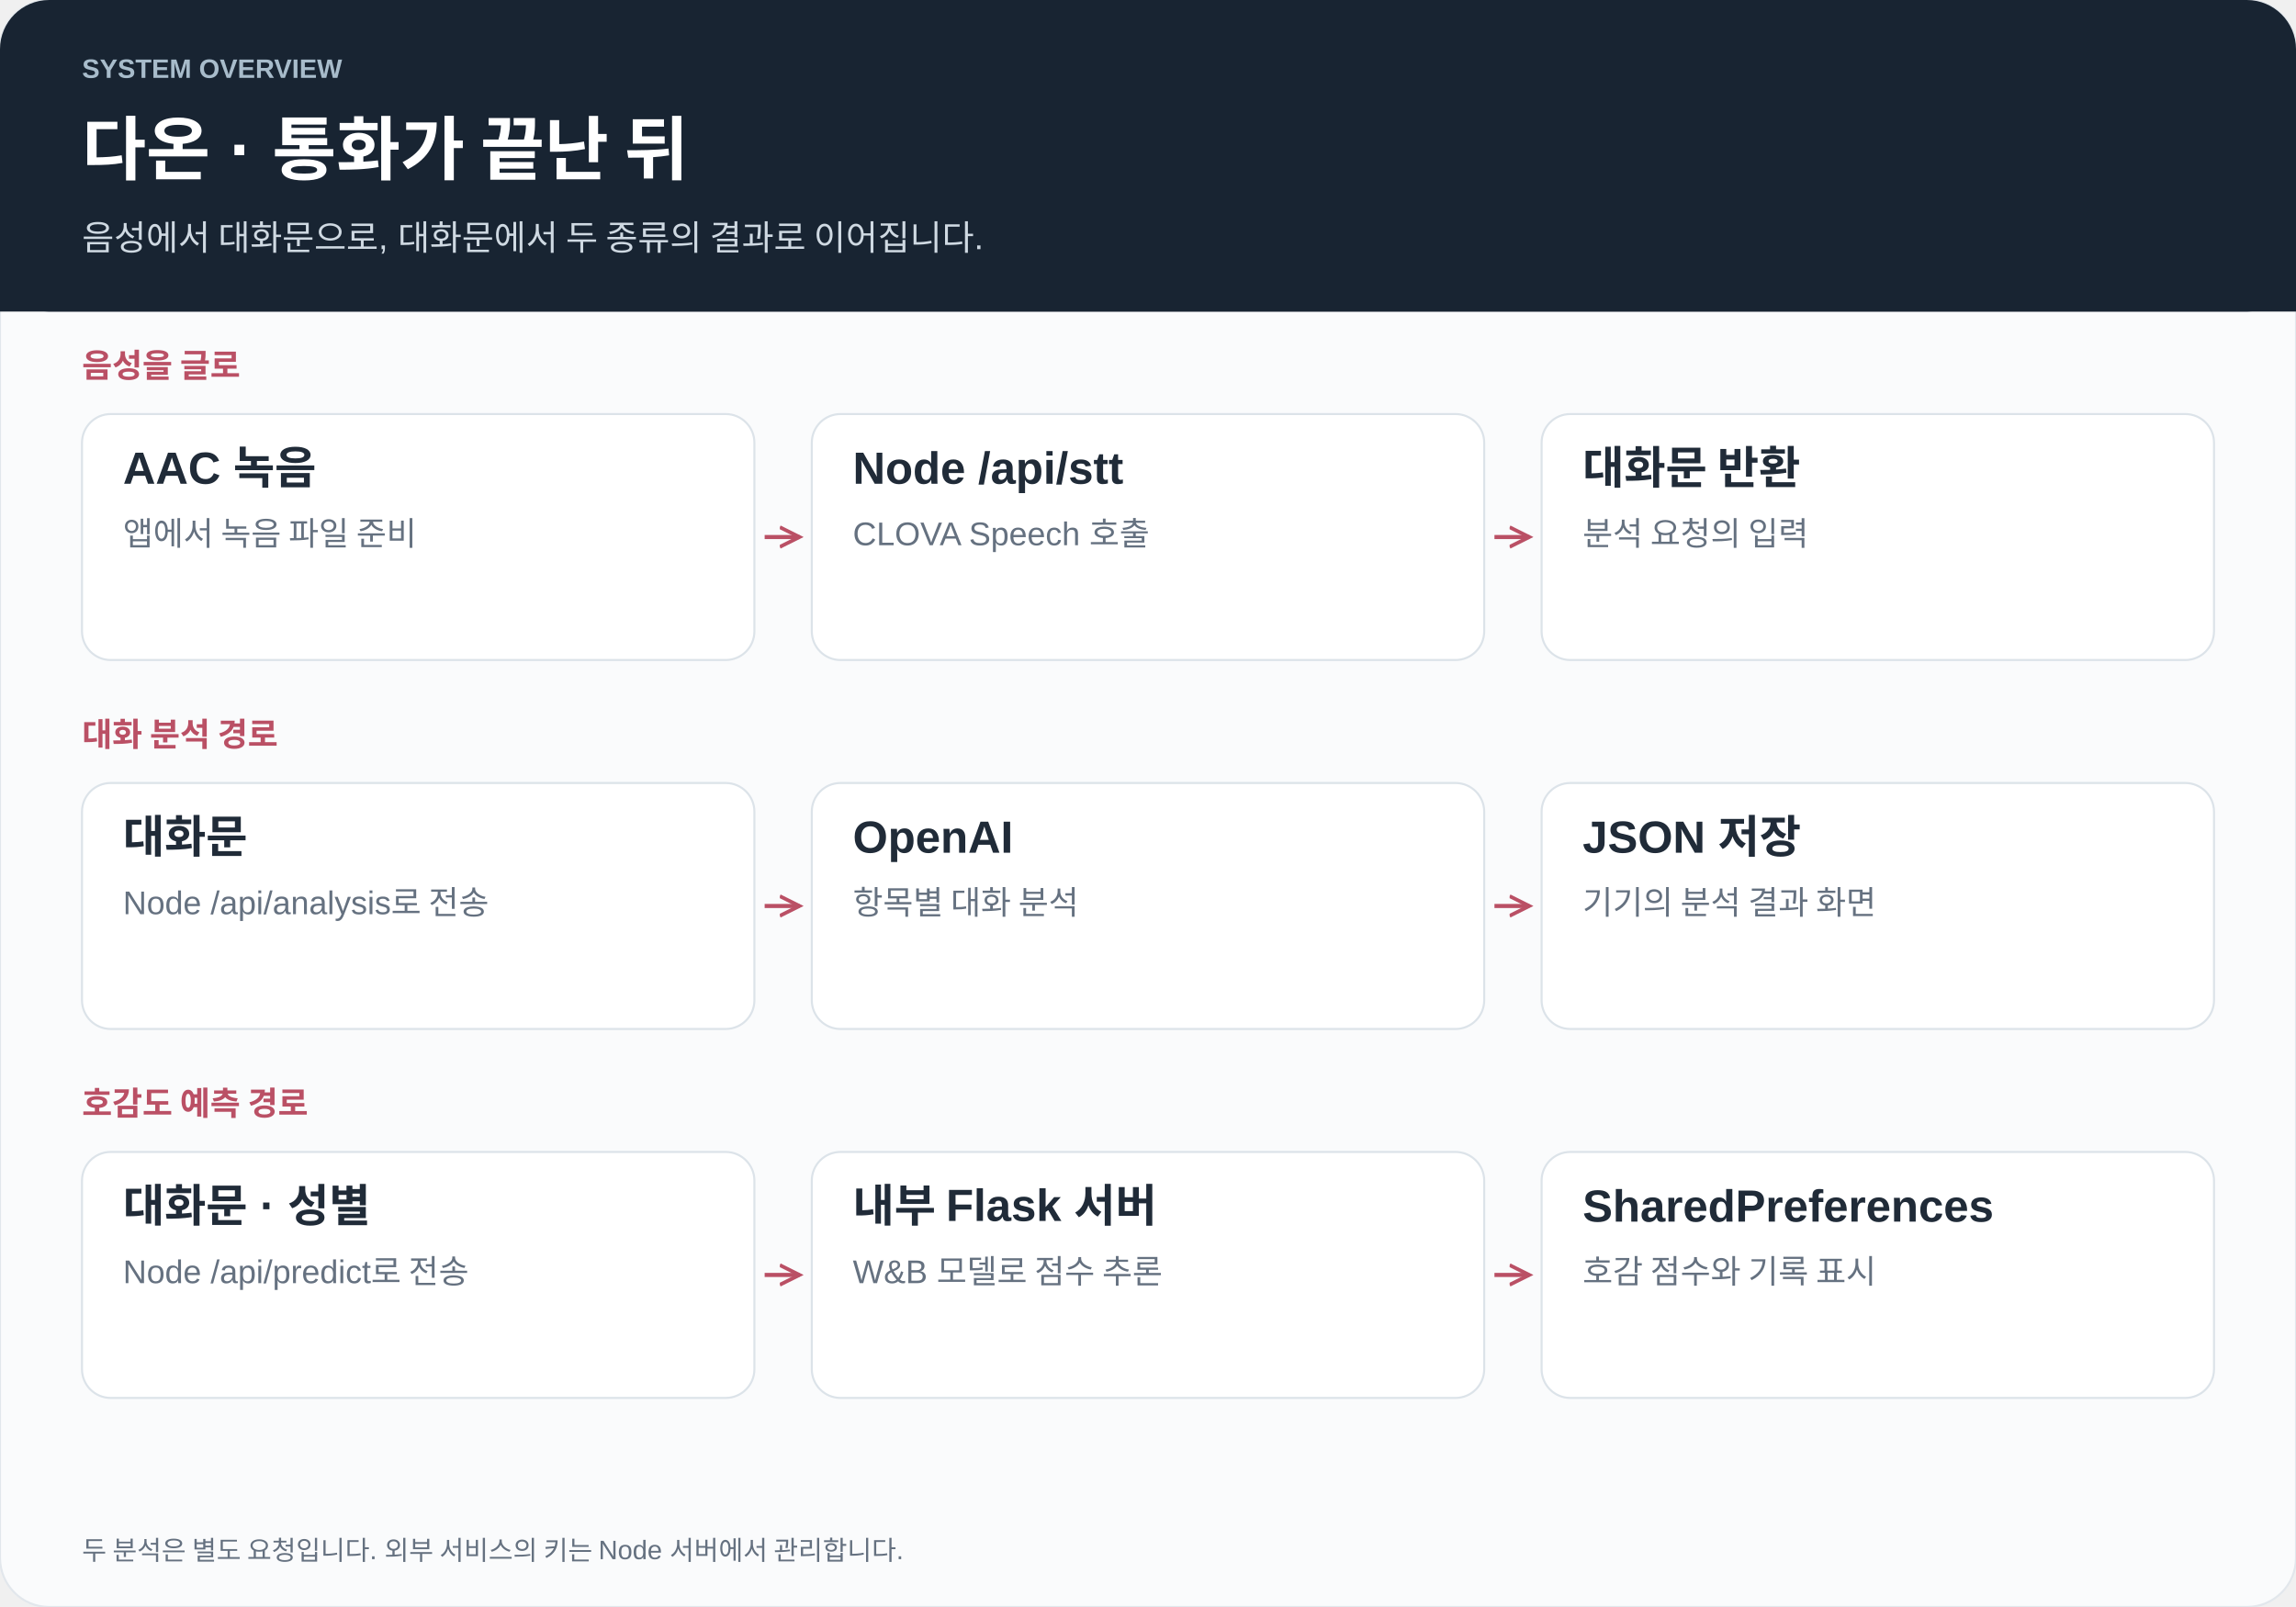
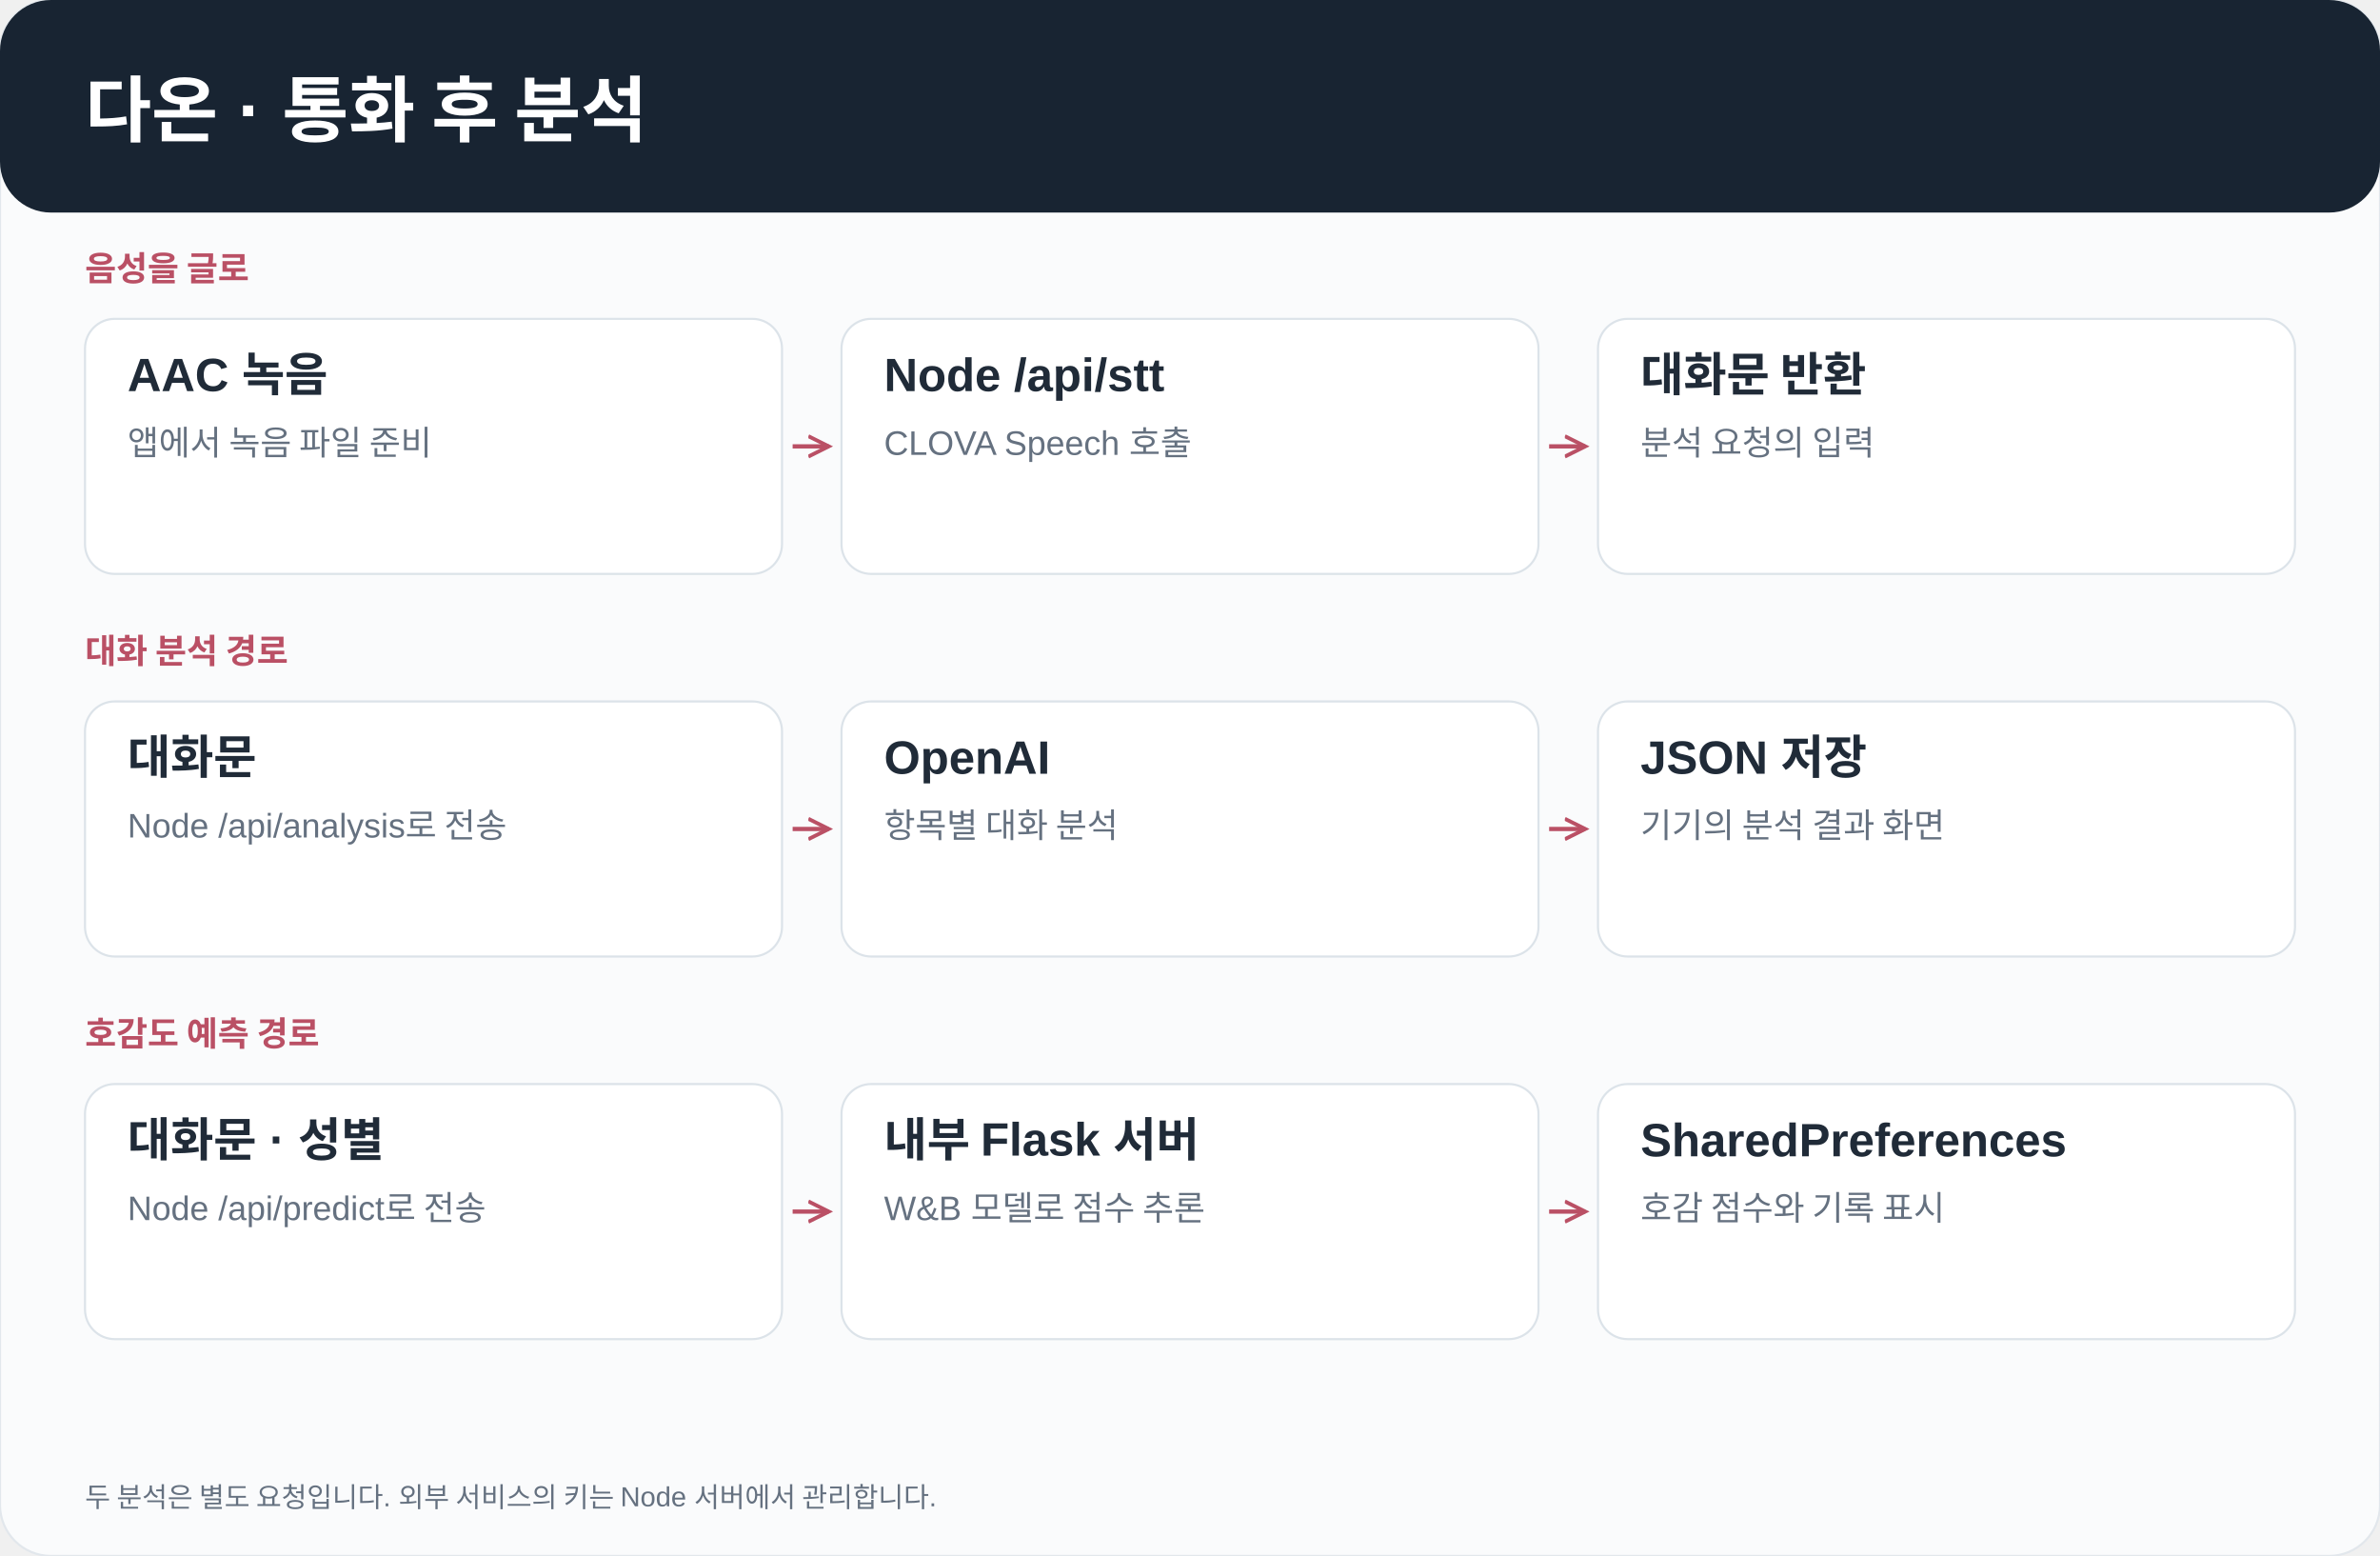
- <svg xmlns="http://www.w3.org/2000/svg" width="1120" height="784" viewBox="0 0 1120 784" role="img" aria-labelledby="title desc" font-family="Segoe UI, Malgun Gothic, Arial, sans-serif">
+ <svg xmlns="http://www.w3.org/2000/svg" width="1120" height="732" viewBox="0 0 1120 732" role="img" aria-labelledby="title desc" font-family="Segoe UI, Malgun Gothic, Arial, sans-serif">
  <defs>
    <marker id="arrow" viewBox="0 0 10 10" refX="8" refY="5" markerWidth="6" markerHeight="6" orient="auto">
      <path d="M0 1 L8 5 L0 9" fill="none" stroke="#BA5065" stroke-width="1.5" />
    </marker>
  </defs>
-   <rect x="0" y="0" width="1120" height="784" rx="24" fill="#FAFBFC" stroke="#E2E7EC" />
-   <rect x="0" y="0" width="1120" height="152" rx="24" fill="#182432" stroke="none" />
-   <rect x="0" y="116" width="1120" height="36" rx="0" fill="#182432" stroke="none" />
-   <text x="40" y="38" font-size="13" fill="#A8BCCB" font-weight="650">SYSTEM OVERVIEW</text>
-   <text x="40" y="85" font-size="34" fill="#FFFFFF" font-weight="650">다온 · 통화가 끝난 뒤</text>
-   <text x="40" y="122" font-size="17" fill="#CFD9E2" font-weight="400">음성에서 대화문으로, 대화문에서 두 종류의 결과로 이어집니다.</text>
-   <text x="40" y="184" font-size="16" fill="#BA5065" font-weight="650">음성을 글로</text>
-   <rect x="40" y="202" width="328" height="120" rx="14" fill="#FFFFFF" stroke="#DCE3E9" />
-   <text x="60" y="236" font-size="22" fill="#202B38" font-weight="650">AAC 녹음</text>
-   <text x="60" y="266" font-size="16" fill="#657180" font-weight="400">앱에서 녹음 파일 준비</text>
-   <path d="M373 262 L390 262" fill="none" stroke="#BA5065" stroke-width="2" marker-end="url(#arrow)" />
-   <rect x="396" y="202" width="328" height="120" rx="14" fill="#FFFFFF" stroke="#DCE3E9" />
-   <text x="416" y="236" font-size="22" fill="#202B38" font-weight="650">Node /api/stt</text>
-   <text x="416" y="266" font-size="16" fill="#657180" font-weight="400">CLOVA Speech 호출</text>
-   <path d="M729 262 L746 262" fill="none" stroke="#BA5065" stroke-width="2" marker-end="url(#arrow)" />
-   <rect x="752" y="202" width="328" height="120" rx="14" fill="#FFFFFF" stroke="#DCE3E9" />
-   <text x="772" y="236" font-size="22" fill="#202B38" font-weight="650">대화문 반환</text>
-   <text x="772" y="266" font-size="16" fill="#657180" font-weight="400">분석 요청의 입력</text>
-   <text x="40" y="364" font-size="16" fill="#BA5065" font-weight="650">대화 분석 경로</text>
-   <rect x="40" y="382" width="328" height="120" rx="14" fill="#FFFFFF" stroke="#DCE3E9" />
-   <text x="60" y="416" font-size="22" fill="#202B38" font-weight="650">대화문</text>
-   <text x="60" y="446" font-size="16" fill="#657180" font-weight="400">Node /api/analysis로 전송</text>
-   <path d="M373 442 L390 442" fill="none" stroke="#BA5065" stroke-width="2" marker-end="url(#arrow)" />
-   <rect x="396" y="382" width="328" height="120" rx="14" fill="#FFFFFF" stroke="#DCE3E9" />
-   <text x="416" y="416" font-size="22" fill="#202B38" font-weight="650">OpenAI</text>
-   <text x="416" y="446" font-size="16" fill="#657180" font-weight="400">항목별 대화 분석</text>
-   <path d="M729 442 L746 442" fill="none" stroke="#BA5065" stroke-width="2" marker-end="url(#arrow)" />
-   <rect x="752" y="382" width="328" height="120" rx="14" fill="#FFFFFF" stroke="#DCE3E9" />
-   <text x="772" y="416" font-size="22" fill="#202B38" font-weight="650">JSON 저장</text>
-   <text x="772" y="446" font-size="16" fill="#657180" font-weight="400">기기의 분석 결과 화면</text>
-   <text x="40" y="544" font-size="16" fill="#BA5065" font-weight="650">호감도 예측 경로</text>
-   <rect x="40" y="562" width="328" height="120" rx="14" fill="#FFFFFF" stroke="#DCE3E9" />
-   <text x="60" y="596" font-size="22" fill="#202B38" font-weight="650">대화문 · 성별</text>
-   <text x="60" y="626" font-size="16" fill="#657180" font-weight="400">Node /api/predict로 전송</text>
-   <path d="M373 622 L390 622" fill="none" stroke="#BA5065" stroke-width="2" marker-end="url(#arrow)" />
-   <rect x="396" y="562" width="328" height="120" rx="14" fill="#FFFFFF" stroke="#DCE3E9" />
-   <text x="416" y="596" font-size="22" fill="#202B38" font-weight="650">내부 Flask 서버</text>
-   <text x="416" y="626" font-size="16" fill="#657180" font-weight="400">W&amp;B 모델로 점수 추론</text>
-   <path d="M729 622 L746 622" fill="none" stroke="#BA5065" stroke-width="2" marker-end="url(#arrow)" />
-   <rect x="752" y="562" width="328" height="120" rx="14" fill="#FFFFFF" stroke="#DCE3E9" />
-   <text x="772" y="596" font-size="22" fill="#202B38" font-weight="650">SharedPreferences</text>
-   <text x="772" y="626" font-size="16" fill="#657180" font-weight="400">호감 점수와 기록 표시</text>
-   <text x="40" y="761" font-size="13" fill="#657180" font-weight="400">두 분석은 별도 요청입니다. 외부 서비스의 키는 Node 서버에서 관리합니다.</text>
+   <rect x="0" y="0" width="1120" height="732" rx="24" fill="#FAFBFC" stroke="#E2E7EC" />
+   <rect x="0" y="0" width="1120" height="100" rx="24" fill="#182432" stroke="none" />
+   <text x="40" y="64" font-size="34" fill="#FFFFFF" font-weight="650">다온 · 통화 후 분석</text>
+   <g transform="translate(0 -52)">
+     <text x="40" y="184" font-size="16" fill="#BA5065" font-weight="650">음성을 글로</text>
+     <rect x="40" y="202" width="328" height="120" rx="14" fill="#FFFFFF" stroke="#DCE3E9" />
+     <text x="60" y="236" font-size="22" fill="#202B38" font-weight="650">AAC 녹음</text>
+     <text x="60" y="266" font-size="16" fill="#657180" font-weight="400">앱에서 녹음 파일 준비</text>
+     <path d="M373 262 L390 262" fill="none" stroke="#BA5065" stroke-width="2" marker-end="url(#arrow)" />
+     <rect x="396" y="202" width="328" height="120" rx="14" fill="#FFFFFF" stroke="#DCE3E9" />
+     <text x="416" y="236" font-size="22" fill="#202B38" font-weight="650">Node /api/stt</text>
+     <text x="416" y="266" font-size="16" fill="#657180" font-weight="400">CLOVA Speech 호출</text>
+     <path d="M729 262 L746 262" fill="none" stroke="#BA5065" stroke-width="2" marker-end="url(#arrow)" />
+     <rect x="752" y="202" width="328" height="120" rx="14" fill="#FFFFFF" stroke="#DCE3E9" />
+     <text x="772" y="236" font-size="22" fill="#202B38" font-weight="650">대화문 반환</text>
+     <text x="772" y="266" font-size="16" fill="#657180" font-weight="400">분석 요청의 입력</text>
+     <text x="40" y="364" font-size="16" fill="#BA5065" font-weight="650">대화 분석 경로</text>
+     <rect x="40" y="382" width="328" height="120" rx="14" fill="#FFFFFF" stroke="#DCE3E9" />
+     <text x="60" y="416" font-size="22" fill="#202B38" font-weight="650">대화문</text>
+     <text x="60" y="446" font-size="16" fill="#657180" font-weight="400">Node /api/analysis로 전송</text>
+     <path d="M373 442 L390 442" fill="none" stroke="#BA5065" stroke-width="2" marker-end="url(#arrow)" />
+     <rect x="396" y="382" width="328" height="120" rx="14" fill="#FFFFFF" stroke="#DCE3E9" />
+     <text x="416" y="416" font-size="22" fill="#202B38" font-weight="650">OpenAI</text>
+     <text x="416" y="446" font-size="16" fill="#657180" font-weight="400">항목별 대화 분석</text>
+     <path d="M729 442 L746 442" fill="none" stroke="#BA5065" stroke-width="2" marker-end="url(#arrow)" />
+     <rect x="752" y="382" width="328" height="120" rx="14" fill="#FFFFFF" stroke="#DCE3E9" />
+     <text x="772" y="416" font-size="22" fill="#202B38" font-weight="650">JSON 저장</text>
+     <text x="772" y="446" font-size="16" fill="#657180" font-weight="400">기기의 분석 결과 화면</text>
+     <text x="40" y="544" font-size="16" fill="#BA5065" font-weight="650">호감도 예측 경로</text>
+     <rect x="40" y="562" width="328" height="120" rx="14" fill="#FFFFFF" stroke="#DCE3E9" />
+     <text x="60" y="596" font-size="22" fill="#202B38" font-weight="650">대화문 · 성별</text>
+     <text x="60" y="626" font-size="16" fill="#657180" font-weight="400">Node /api/predict로 전송</text>
+     <path d="M373 622 L390 622" fill="none" stroke="#BA5065" stroke-width="2" marker-end="url(#arrow)" />
+     <rect x="396" y="562" width="328" height="120" rx="14" fill="#FFFFFF" stroke="#DCE3E9" />
+     <text x="416" y="596" font-size="22" fill="#202B38" font-weight="650">내부 Flask 서버</text>
+     <text x="416" y="626" font-size="16" fill="#657180" font-weight="400">W&amp;B 모델로 점수 추론</text>
+     <path d="M729 622 L746 622" fill="none" stroke="#BA5065" stroke-width="2" marker-end="url(#arrow)" />
+     <rect x="752" y="562" width="328" height="120" rx="14" fill="#FFFFFF" stroke="#DCE3E9" />
+     <text x="772" y="596" font-size="22" fill="#202B38" font-weight="650">SharedPreferences</text>
+     <text x="772" y="626" font-size="16" fill="#657180" font-weight="400">호감 점수와 기록 표시</text>
+     <text x="40" y="761" font-size="13" fill="#657180" font-weight="400">두 분석은 별도 요청입니다. 외부 서비스의 키는 Node 서버에서 관리합니다.</text>
+   </g>
</svg>
